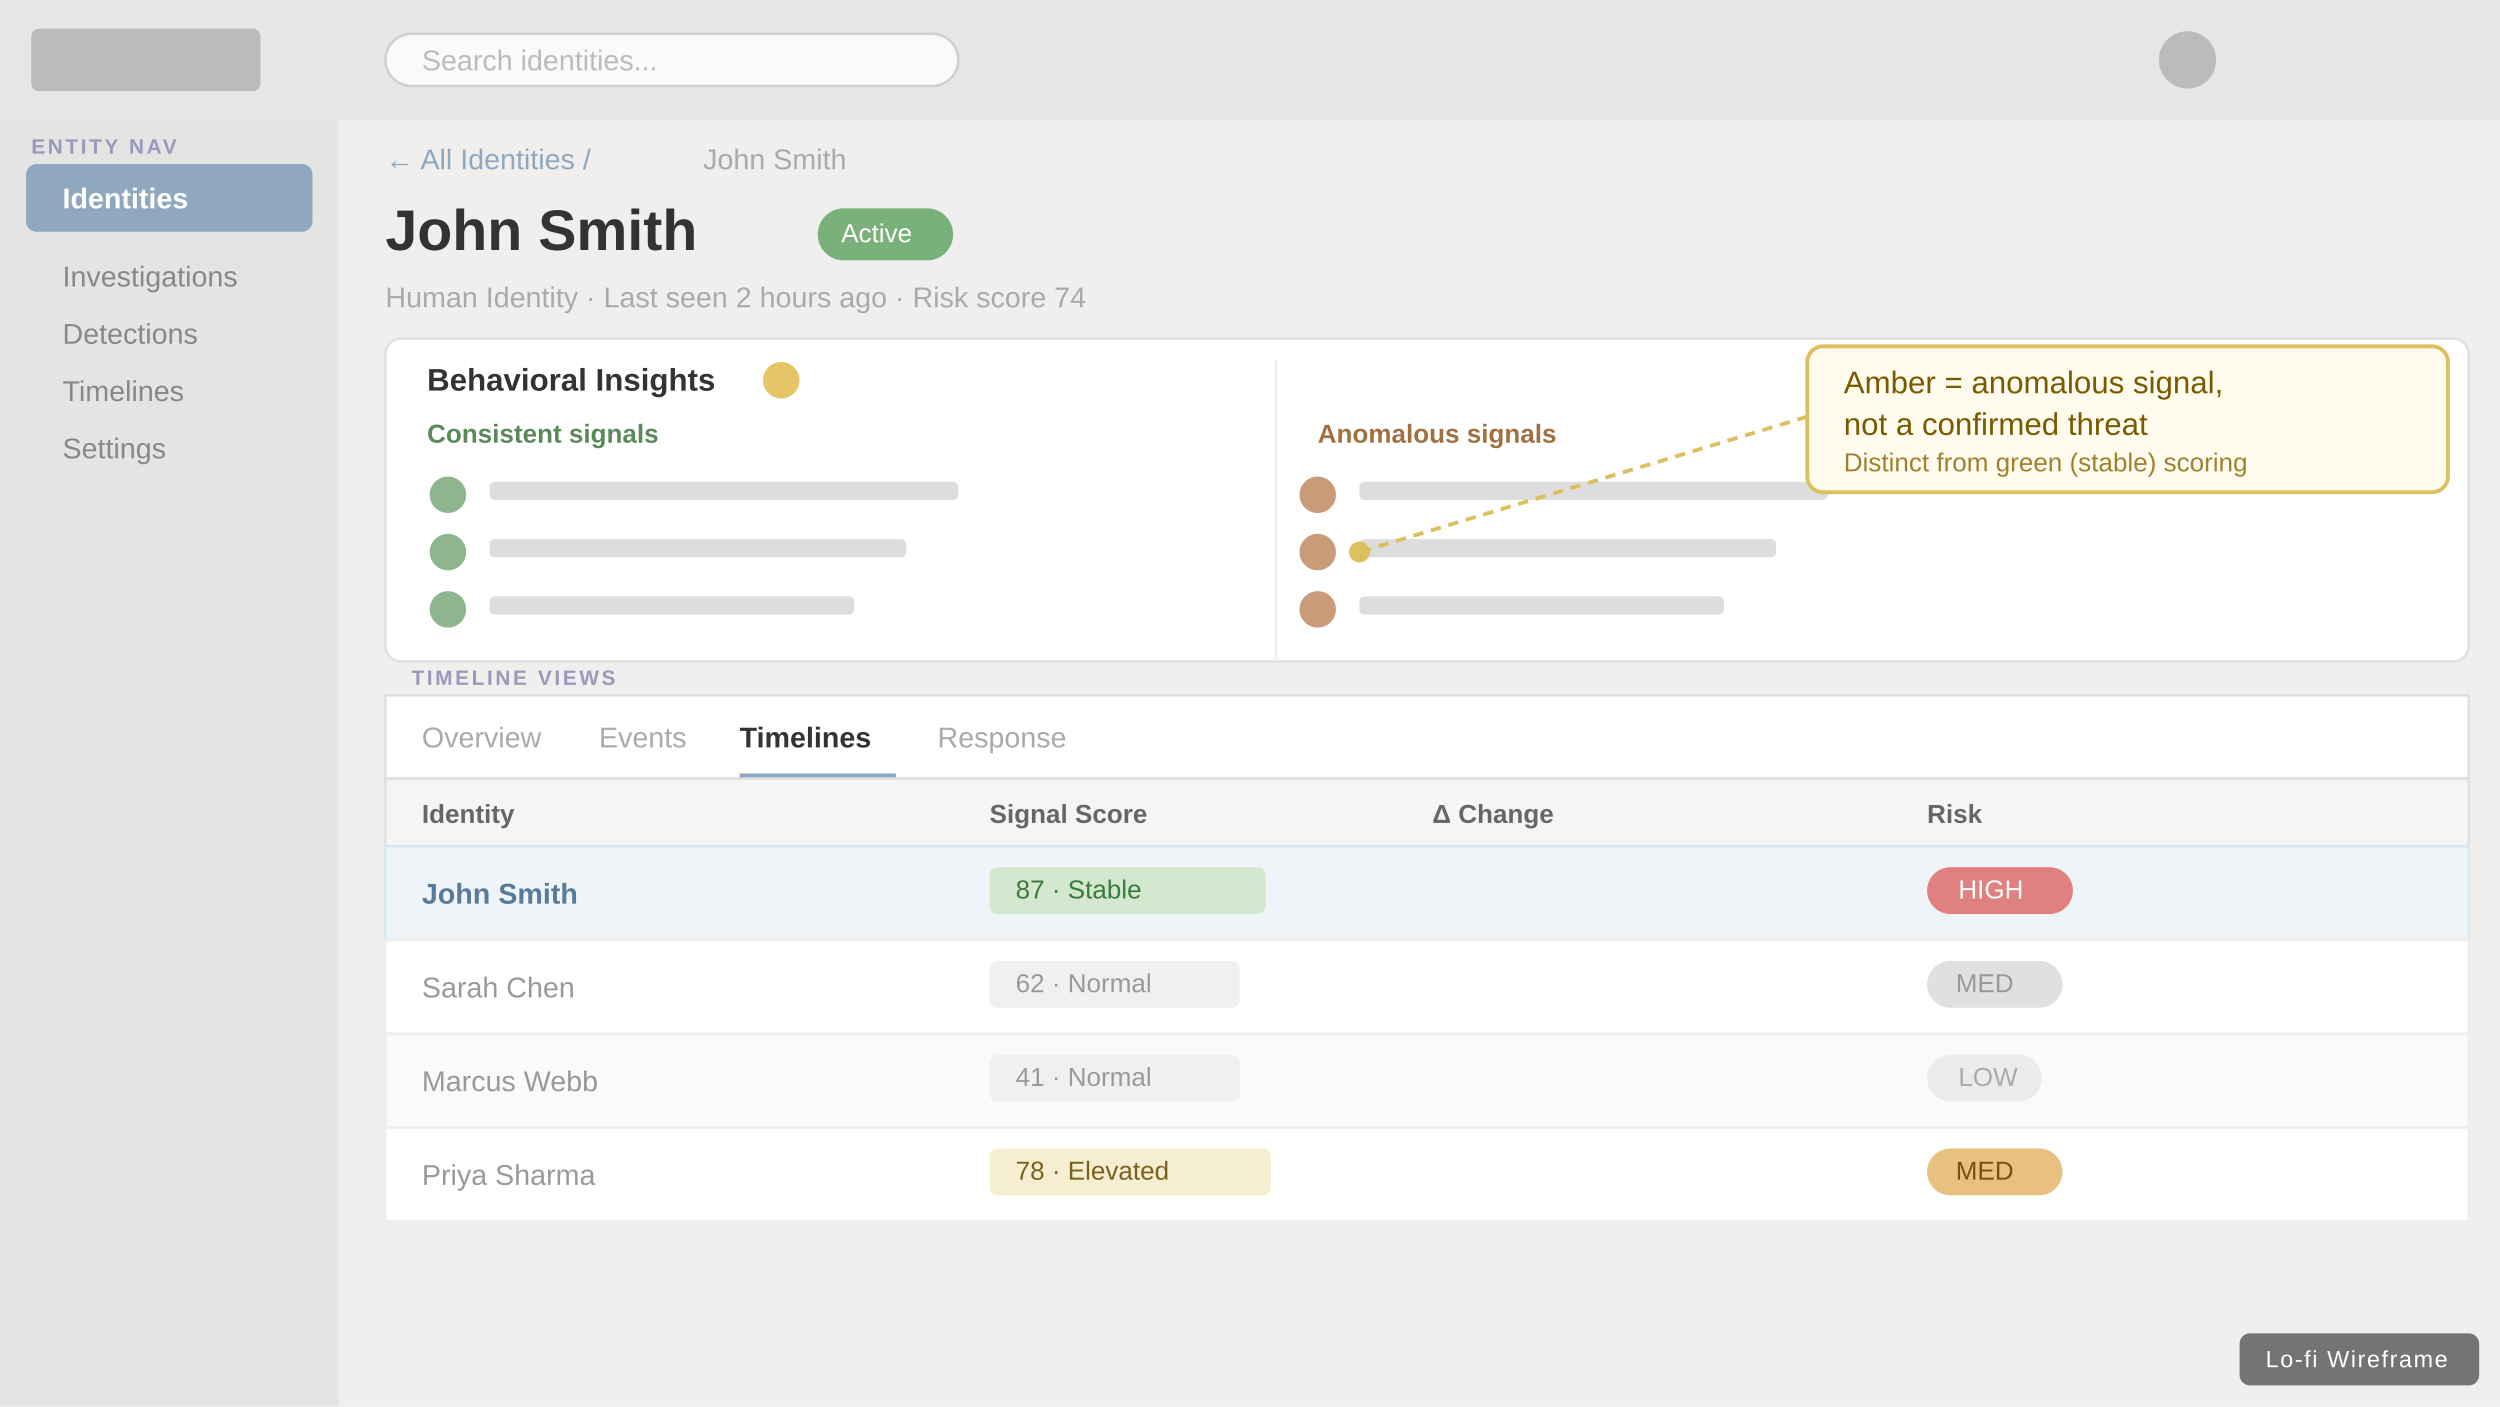
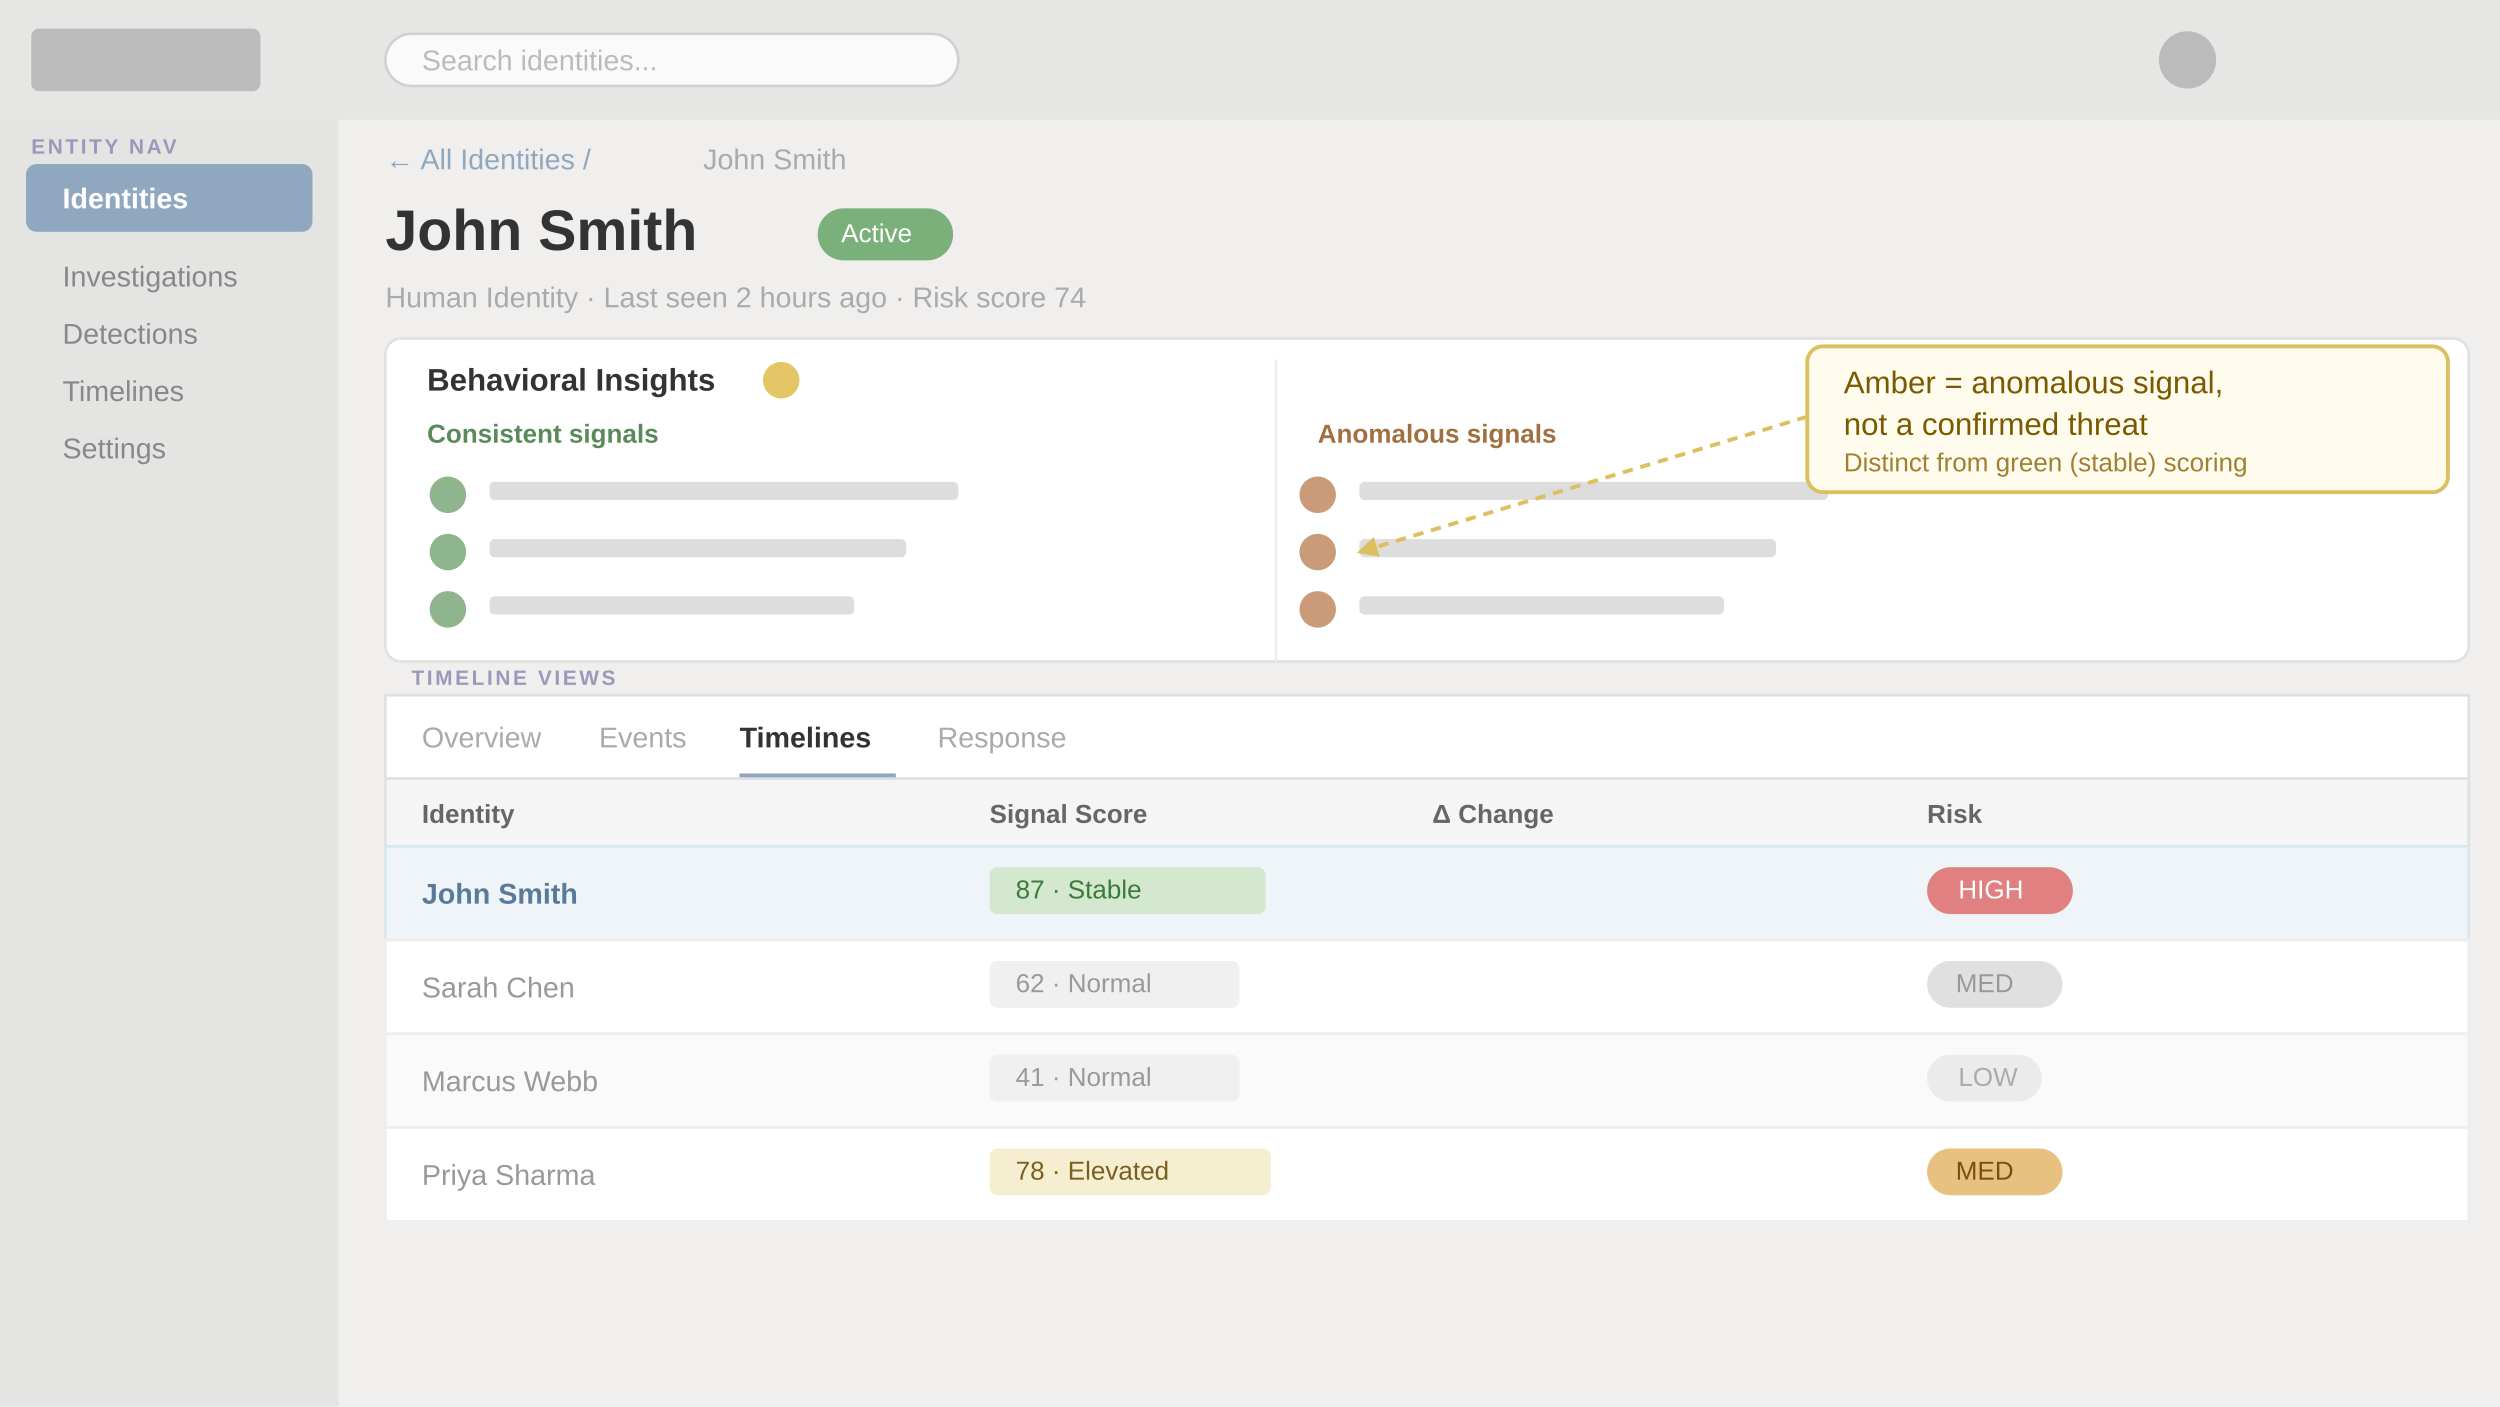
<svg xmlns="http://www.w3.org/2000/svg" viewBox="0 0 960 540">
+   <defs>
+     <marker id="tip" markerWidth="8" markerHeight="8" refX="7" refY="4" orient="auto" markerUnits="userSpaceOnUse">
+       <path d="M0,0 L0,8 L8,4 z" fill="#DCC060" />
+     </marker>
+   </defs>
  <rect width="960" height="540" fill="#F0EFEE" />
  <rect width="960" height="46" fill="#E6E6E5" />
  <rect x="12" y="11" width="88" height="24" rx="3" fill="#BBBBBB" />
  <rect x="148" y="13" width="220" height="20" rx="10" fill="#FAFAFA" stroke="#D0D0D0" stroke-width="1" />
  <text x="162" y="27" font-family="Arial, sans-serif" font-size="11" fill="#BBBBBB">Search identities...</text>
  <circle cx="840" cy="23" r="11" fill="#BBBBBB" />
  <rect x="0" y="46" width="130" height="494" fill="#E4E4E3" />
  <text x="12" y="59" font-family="Arial, sans-serif" font-size="8" font-weight="700" fill="#9999BB" letter-spacing="1">ENTITY NAV</text>
  <rect x="10" y="63" width="110" height="26" rx="4" fill="#8FA8C0" />
  <text x="24" y="80" font-family="Arial, sans-serif" font-size="11" font-weight="600" fill="#FFF">Identities</text>
  <text x="24" y="110" font-family="Arial, sans-serif" font-size="11" fill="#888">Investigations</text>
  <text x="24" y="132" font-family="Arial, sans-serif" font-size="11" fill="#888">Detections</text>
  <text x="24" y="154" font-family="Arial, sans-serif" font-size="11" fill="#888">Timelines</text>
  <text x="24" y="176" font-family="Arial, sans-serif" font-size="11" fill="#888">Settings</text>
  <text x="148" y="65" font-family="Arial, sans-serif" font-size="11" fill="#8FA8C0">← All Identities  /</text>
  <text x="270" y="65" font-family="Arial, sans-serif" font-size="11" fill="#AAAAAA"> John Smith</text>
  <text x="148" y="96" font-family="Arial, sans-serif" font-size="22" font-weight="700" fill="#333">John Smith</text>
  <rect x="314" y="80" width="52" height="20" rx="10" fill="#7AB07A" />
  <text x="323" y="93" font-family="Arial, sans-serif" font-size="10" fill="#FFF">Active</text>
  <text x="148" y="118" font-family="Arial, sans-serif" font-size="11" fill="#AAAAAA">Human Identity · Last seen 2 hours ago · Risk score 74</text>
  <rect x="148" y="130" width="800" height="124" rx="6" fill="#FFF" stroke="#E0E0E0" stroke-width="1" />
  <text x="164" y="150" font-family="Arial, sans-serif" font-size="12" font-weight="700" fill="#333">Behavioral Insights</text>
  <circle cx="300" cy="146" r="7" fill="#DDB840" opacity="0.8" />
  <line x1="490" y1="138" x2="490" y2="254" stroke="#EEEEEE" stroke-width="1" />
  <text x="164" y="170" font-family="Arial, sans-serif" font-size="10" font-weight="600" fill="#5A8A5A">Consistent signals</text>
  <circle cx="172" cy="190" r="7" fill="#7BA87B" opacity="0.85" />
  <rect x="188" y="185" width="180" height="7" rx="2" fill="#DDDDDD" />
  <circle cx="172" cy="212" r="7" fill="#7BA87B" opacity="0.85" />
  <rect x="188" y="207" width="160" height="7" rx="2" fill="#DDDDDD" />
  <circle cx="172" cy="234" r="7" fill="#7BA87B" opacity="0.85" />
  <rect x="188" y="229" width="140" height="7" rx="2" fill="#DDDDDD" />
  <text x="506" y="170" font-family="Arial, sans-serif" font-size="10" font-weight="600" fill="#A07040">Anomalous signals</text>
  <circle cx="506" cy="190" r="7" fill="#BF8A60" opacity="0.85" />
  <rect x="522" y="185" width="180" height="7" rx="2" fill="#DDDDDD" />
  <circle cx="506" cy="212" r="7" fill="#BF8A60" opacity="0.85" />
  <rect x="522" y="207" width="160" height="7" rx="2" fill="#DDDDDD" />
  <circle cx="506" cy="234" r="7" fill="#BF8A60" opacity="0.85" />
  <rect x="522" y="229" width="140" height="7" rx="2" fill="#DDDDDD" />
  <rect x="694" y="133" width="246" height="56" rx="6" fill="#FFFCEE" stroke="#DCC060" stroke-width="1.5" />
  <text x="708" y="151" font-family="Arial, sans-serif" font-size="12" fill="#7A5A00">Amber = anomalous signal,</text>
  <text x="708" y="167" font-family="Arial, sans-serif" font-size="12" fill="#7A5A00">not a confirmed threat</text>
  <text x="708" y="181" font-family="Arial, sans-serif" font-size="10" fill="#A08030">Distinct from green (stable) scoring</text>
-   <line x1="694" y1="160" x2="522" y2="212" stroke="#DCC060" stroke-width="1.5" stroke-dasharray="4,3" />
-   <circle cx="522" cy="212" r="4" fill="#DCC060" />
+   <line x1="694" y1="160" x2="522" y2="212" stroke="#DCC060" stroke-width="1.5" stroke-dasharray="4,3" marker-end="url(#tip)" />
  <text x="158" y="263" font-family="Arial, sans-serif" font-size="8" font-weight="700" fill="#9999BB" letter-spacing="1">TIMELINE VIEWS</text>
  <rect x="148" y="267" width="800" height="32" fill="#FFF" stroke="#E0E0E0" stroke-width="1" />
  <text x="162" y="287" font-family="Arial, sans-serif" font-size="11" fill="#AAAAAA">Overview</text>
  <text x="230" y="287" font-family="Arial, sans-serif" font-size="11" fill="#AAAAAA">Events</text>
  <text x="284" y="287" font-family="Arial, sans-serif" font-size="11" font-weight="600" fill="#333">Timelines</text>
  <rect x="284" y="297" width="60" height="2" fill="#8FA8C0" />
  <text x="360" y="287" font-family="Arial, sans-serif" font-size="11" fill="#AAAAAA">Response</text>
  <rect x="148" y="299" width="800" height="26" fill="#F5F5F5" stroke="#E0E0E0" stroke-width="1" />
  <text x="162" y="316" font-family="Arial, sans-serif" font-size="10" font-weight="700" fill="#666">Identity</text>
  <text x="380" y="316" font-family="Arial, sans-serif" font-size="10" font-weight="700" fill="#666">Signal Score</text>
  <text x="550" y="316" font-family="Arial, sans-serif" font-size="10" font-weight="700" fill="#666">Δ Change</text>
  <text x="740" y="316" font-family="Arial, sans-serif" font-size="10" font-weight="700" fill="#666">Risk</text>
  <rect x="148" y="325" width="800" height="36" fill="#EEF4F8" stroke="#D8E8F0" stroke-width="1" />
  <text x="162" y="347" font-family="Arial, sans-serif" font-size="11" font-weight="600" fill="#5A7A9A">John Smith</text>
  <rect x="380" y="333" width="106" height="18" rx="3" fill="#D4E8D0" />
  <text x="390" y="345" font-family="Arial, sans-serif" font-size="10" fill="#3A7A3A">87 · Stable</text>
  <rect x="740" y="333" width="56" height="18" rx="9" fill="#E08080" />
  <text x="752" y="345" font-family="Arial, sans-serif" font-size="10" fill="#FFF">HIGH</text>
  <rect x="148" y="361" width="800" height="36" fill="#FFF" stroke="#EEEEEE" stroke-width="1" />
  <text x="162" y="383" font-family="Arial, sans-serif" font-size="11" fill="#999">Sarah Chen</text>
  <rect x="380" y="369" width="96" height="18" rx="3" fill="#F0F0F0" />
  <text x="390" y="381" font-family="Arial, sans-serif" font-size="10" fill="#999">62 · Normal</text>
  <rect x="740" y="369" width="52" height="18" rx="9" fill="#E0E0E0" />
  <text x="751" y="381" font-family="Arial, sans-serif" font-size="10" fill="#999">MED</text>
  <rect x="148" y="397" width="800" height="36" fill="#FAFAFA" stroke="#EEEEEE" stroke-width="1" />
  <text x="162" y="419" font-family="Arial, sans-serif" font-size="11" fill="#999">Marcus Webb</text>
  <rect x="380" y="405" width="96" height="18" rx="3" fill="#F0F0F0" />
  <text x="390" y="417" font-family="Arial, sans-serif" font-size="10" fill="#999">41 · Normal</text>
  <rect x="740" y="405" width="44" height="18" rx="9" fill="#EBEBEB" />
  <text x="752" y="417" font-family="Arial, sans-serif" font-size="10" fill="#AAAAAA">LOW</text>
  <rect x="148" y="433" width="800" height="36" fill="#FFF" stroke="#EEEEEE" stroke-width="1" />
  <text x="162" y="455" font-family="Arial, sans-serif" font-size="11" fill="#999">Priya Sharma</text>
  <rect x="380" y="441" width="108" height="18" rx="3" fill="#F5EED0" />
  <text x="390" y="453" font-family="Arial, sans-serif" font-size="10" fill="#7A6020">78 · Elevated</text>
  <rect x="740" y="441" width="52" height="18" rx="9" fill="#E8C080" />
  <text x="751" y="453" font-family="Arial, sans-serif" font-size="10" fill="#7A5010">MED</text>
-   <rect x="860" y="512" width="92" height="20" rx="4" fill="#404040" opacity="0.7" />
-   <text x="870" y="525" font-family="Arial, sans-serif" font-size="9" fill="#FFF" letter-spacing="0.6">Lo-fi Wireframe</text>
</svg>
